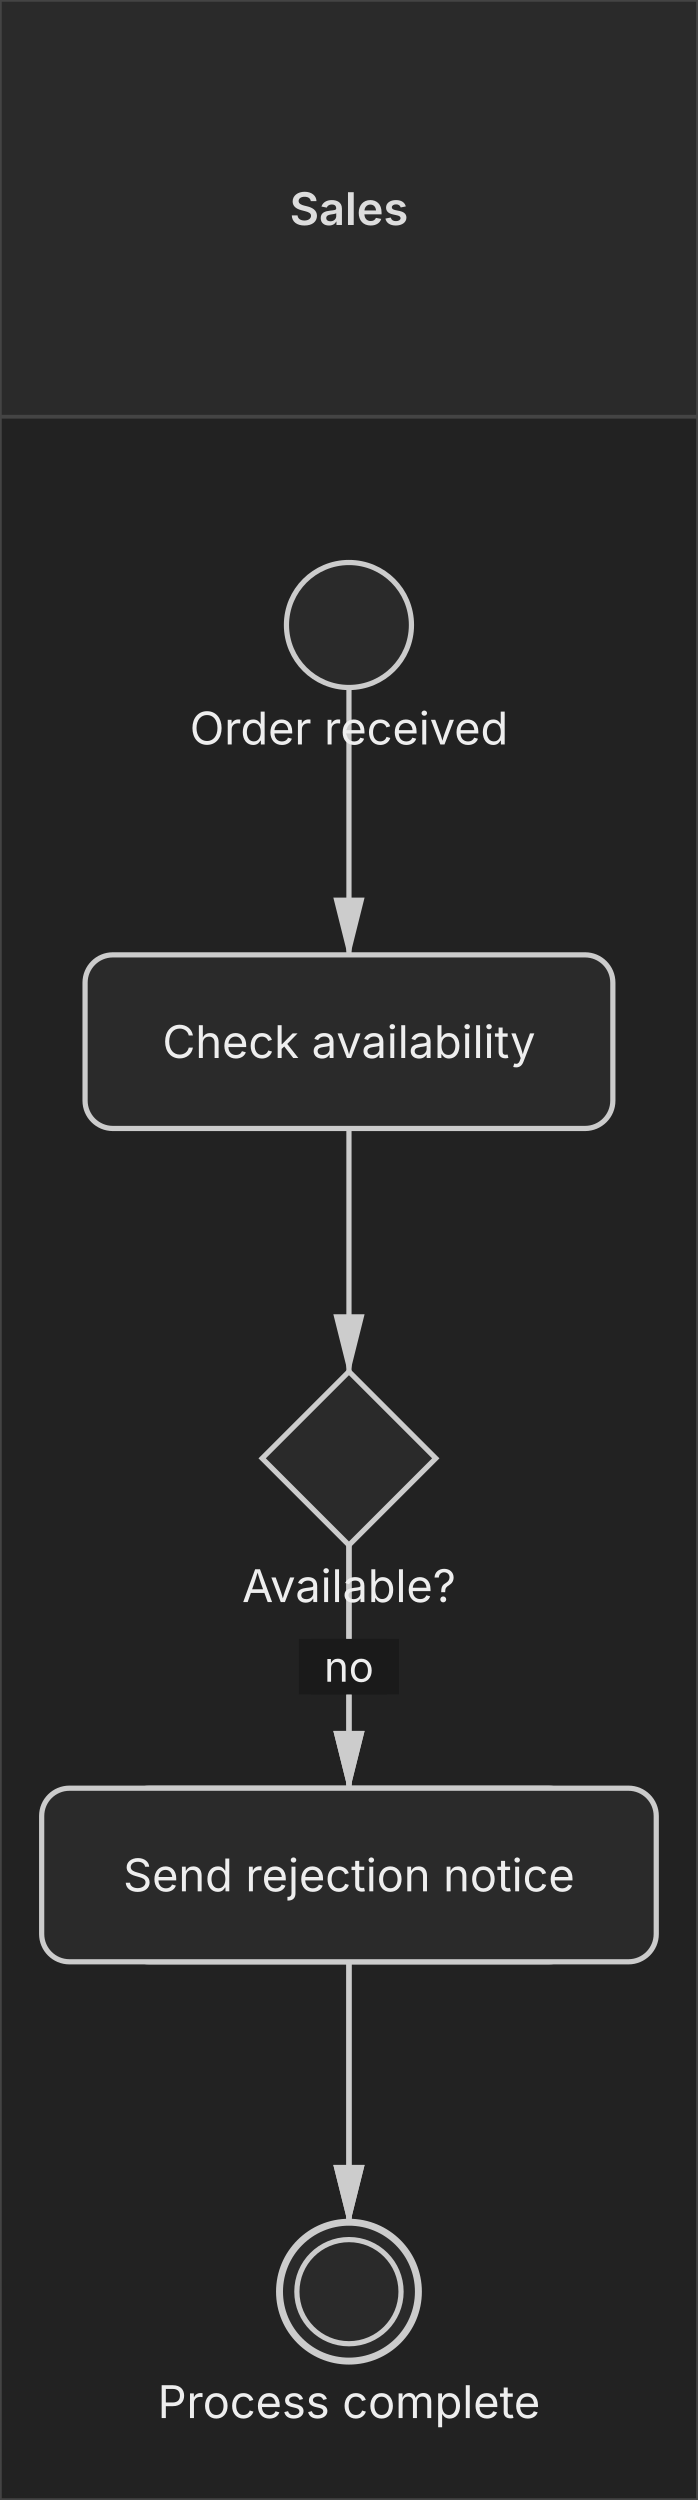
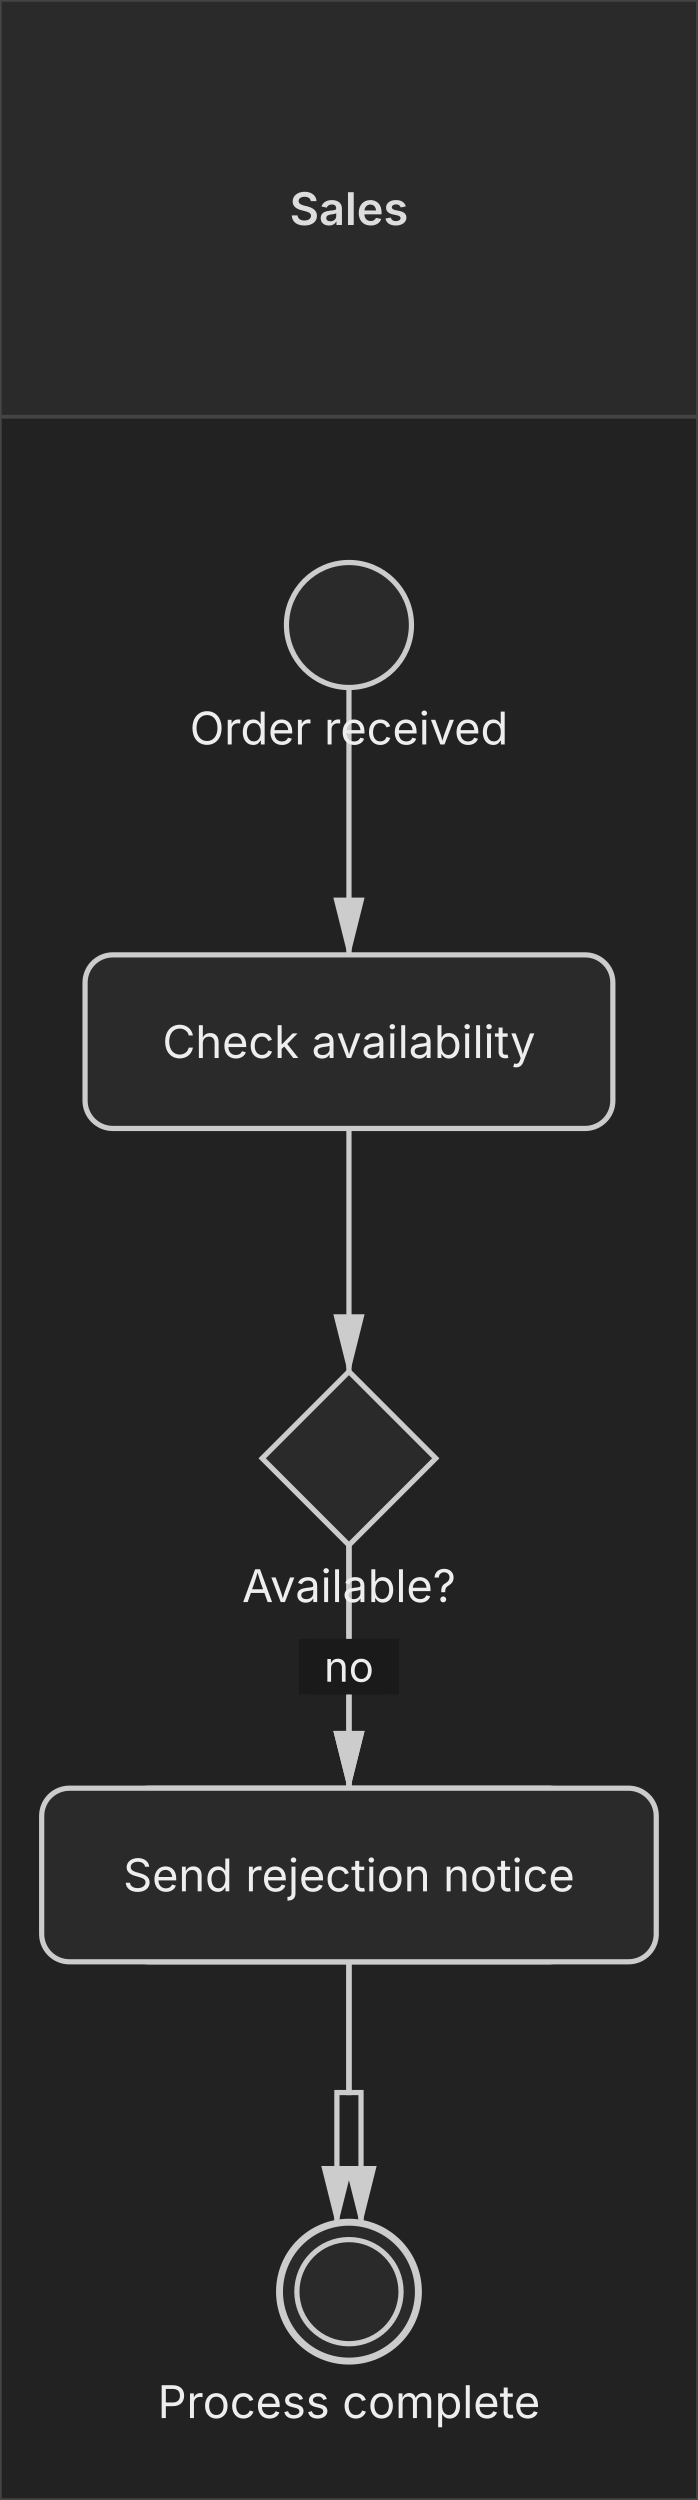
<svg xmlns="http://www.w3.org/2000/svg" width="201" height="720" viewBox="0 0 201 720">
  <defs>
    <marker id="arrow-seq" viewBox="0 0 12 6" refX="11" refY="3" markerWidth="12" markerHeight="6" orient="auto">
      <path d="M 0 0 L 12 3 L 0 6 z" fill="#cccccc" />
    </marker>
    <marker id="arrow-msg" viewBox="0 0 12 6" refX="11" refY="3" markerWidth="12" markerHeight="6" orient="auto">
      <path d="M 0 0 L 12 3 L 0 6 z" fill="none" stroke="#cccccc" stroke-width="1" />
    </marker>
  </defs>
  <rect x="0" y="0" width="201" height="720" fill="#1a1a1a" />
  <g class="lanes">
    <rect x="0" y="120" width="201" height="600" fill="#222222" />
    <rect x="0" y="0" width="201" height="120" fill="#2a2a2a" />
    <rect x="0" y="0" width="201" height="120" fill="none" stroke="#444444" stroke-width="1" />
    <rect x="0" y="120" width="201" height="600" fill="none" stroke="#444444" stroke-width="1" />
    <text x="100.5" y="60" font-family="system-ui, -apple-system, sans-serif" font-size="13" font-weight="600" fill="#dddddd" text-anchor="middle" dominant-baseline="middle">Sales</text>
  </g>
  <g class="edges">
    <path d="M 100.5 198 L 100.5 275" fill="none" stroke="#cccccc" stroke-width="1.5" marker-end="url(#arrow-seq)" />
    <path d="M 100.5 325 L 100.5 395" fill="none" stroke="#cccccc" stroke-width="1.5" marker-end="url(#arrow-seq)" />
    <path d="M 100.5 445 L 100.5 515" fill="none" stroke="#cccccc" stroke-width="1.5" marker-end="url(#arrow-seq)" />
    <rect x="86.06" y="472" width="28.88" height="16" fill="#1a1a1a" />
    <text x="100.5" y="480" font-family="system-ui, -apple-system, sans-serif" font-size="12" fill="#eeeeee" text-anchor="middle" dominant-baseline="middle">yes</text>
-     <path d="M 100.5 565 L 100.5 640" fill="none" stroke="#cccccc" stroke-width="1.5" marker-end="url(#arrow-seq)" />
+     <path d="M 100.5 565 L 100.5 602.652 L 97.027 602.652 L 97.027 640.304" fill="none" stroke="#cccccc" stroke-width="1.5" marker-end="url(#arrow-seq)" />
    <path d="M 100.5 445 L 100.5 515" fill="none" stroke="#cccccc" stroke-width="1.5" marker-end="url(#arrow-seq)" />
    <rect x="89.54" y="472" width="21.92" height="16" fill="#1a1a1a" />
    <text x="100.5" y="480" font-family="system-ui, -apple-system, sans-serif" font-size="12" fill="#eeeeee" text-anchor="middle" dominant-baseline="middle">no</text>
-     <path d="M 100.5 565 L 100.5 640" fill="none" stroke="#cccccc" stroke-width="1.5" marker-end="url(#arrow-seq)" />
+     <path d="M 100.5 565 L 100.5 602.652 L 103.973 602.652 L 103.973 640.304" fill="none" stroke="#cccccc" stroke-width="1.5" marker-end="url(#arrow-seq)" />
  </g>
  <g class="nodes">
    <circle cx="100.5" cy="180" r="18" fill="#2a2a2a" stroke="#cccccc" stroke-width="1.5" />
    <text x="100.5" y="214.4" font-family="system-ui, -apple-system, sans-serif" font-size="13" fill="#eeeeee" text-anchor="middle">Order received</text>
    <rect x="24.5" y="275" width="152" height="50" rx="8" ry="8" fill="#2a2a2a" stroke="#cccccc" stroke-width="1.5" />
    <text x="100.5" y="300" font-family="system-ui, -apple-system, sans-serif" font-size="13" fill="#eeeeee" text-anchor="middle" dominant-baseline="middle">Check availability</text>
    <polygon points="100.5,395 125.5,420 100.5,445 75.5,420" fill="#2a2a2a" stroke="#cccccc" stroke-width="1.5" />
    <text x="100.5" y="461.4" font-family="system-ui, -apple-system, sans-serif" font-size="13" fill="#eeeeee" text-anchor="middle">Available?</text>
    <rect x="35" y="515" width="131" height="50" rx="8" ry="8" fill="#2a2a2a" stroke="#cccccc" stroke-width="1.5" />
    <text x="100.5" y="540" font-family="system-ui, -apple-system, sans-serif" font-size="13" fill="#eeeeee" text-anchor="middle" dominant-baseline="middle">Confirm order</text>
    <rect x="12" y="515" width="177" height="50" rx="8" ry="8" fill="#2a2a2a" stroke="#cccccc" stroke-width="1.5" />
    <text x="100.5" y="540" font-family="system-ui, -apple-system, sans-serif" font-size="13" fill="#eeeeee" text-anchor="middle" dominant-baseline="middle">Send rejection notice</text>
    <circle cx="100.5" cy="660" r="20" fill="#2a2a2a" stroke="#cccccc" stroke-width="2" />
    <circle cx="100.5" cy="660" r="15" fill="none" stroke="#cccccc" stroke-width="1.5" />
    <text x="100.5" y="696.4" font-family="system-ui, -apple-system, sans-serif" font-size="13" fill="#eeeeee" text-anchor="middle">Process complete</text>
  </g>
</svg>
